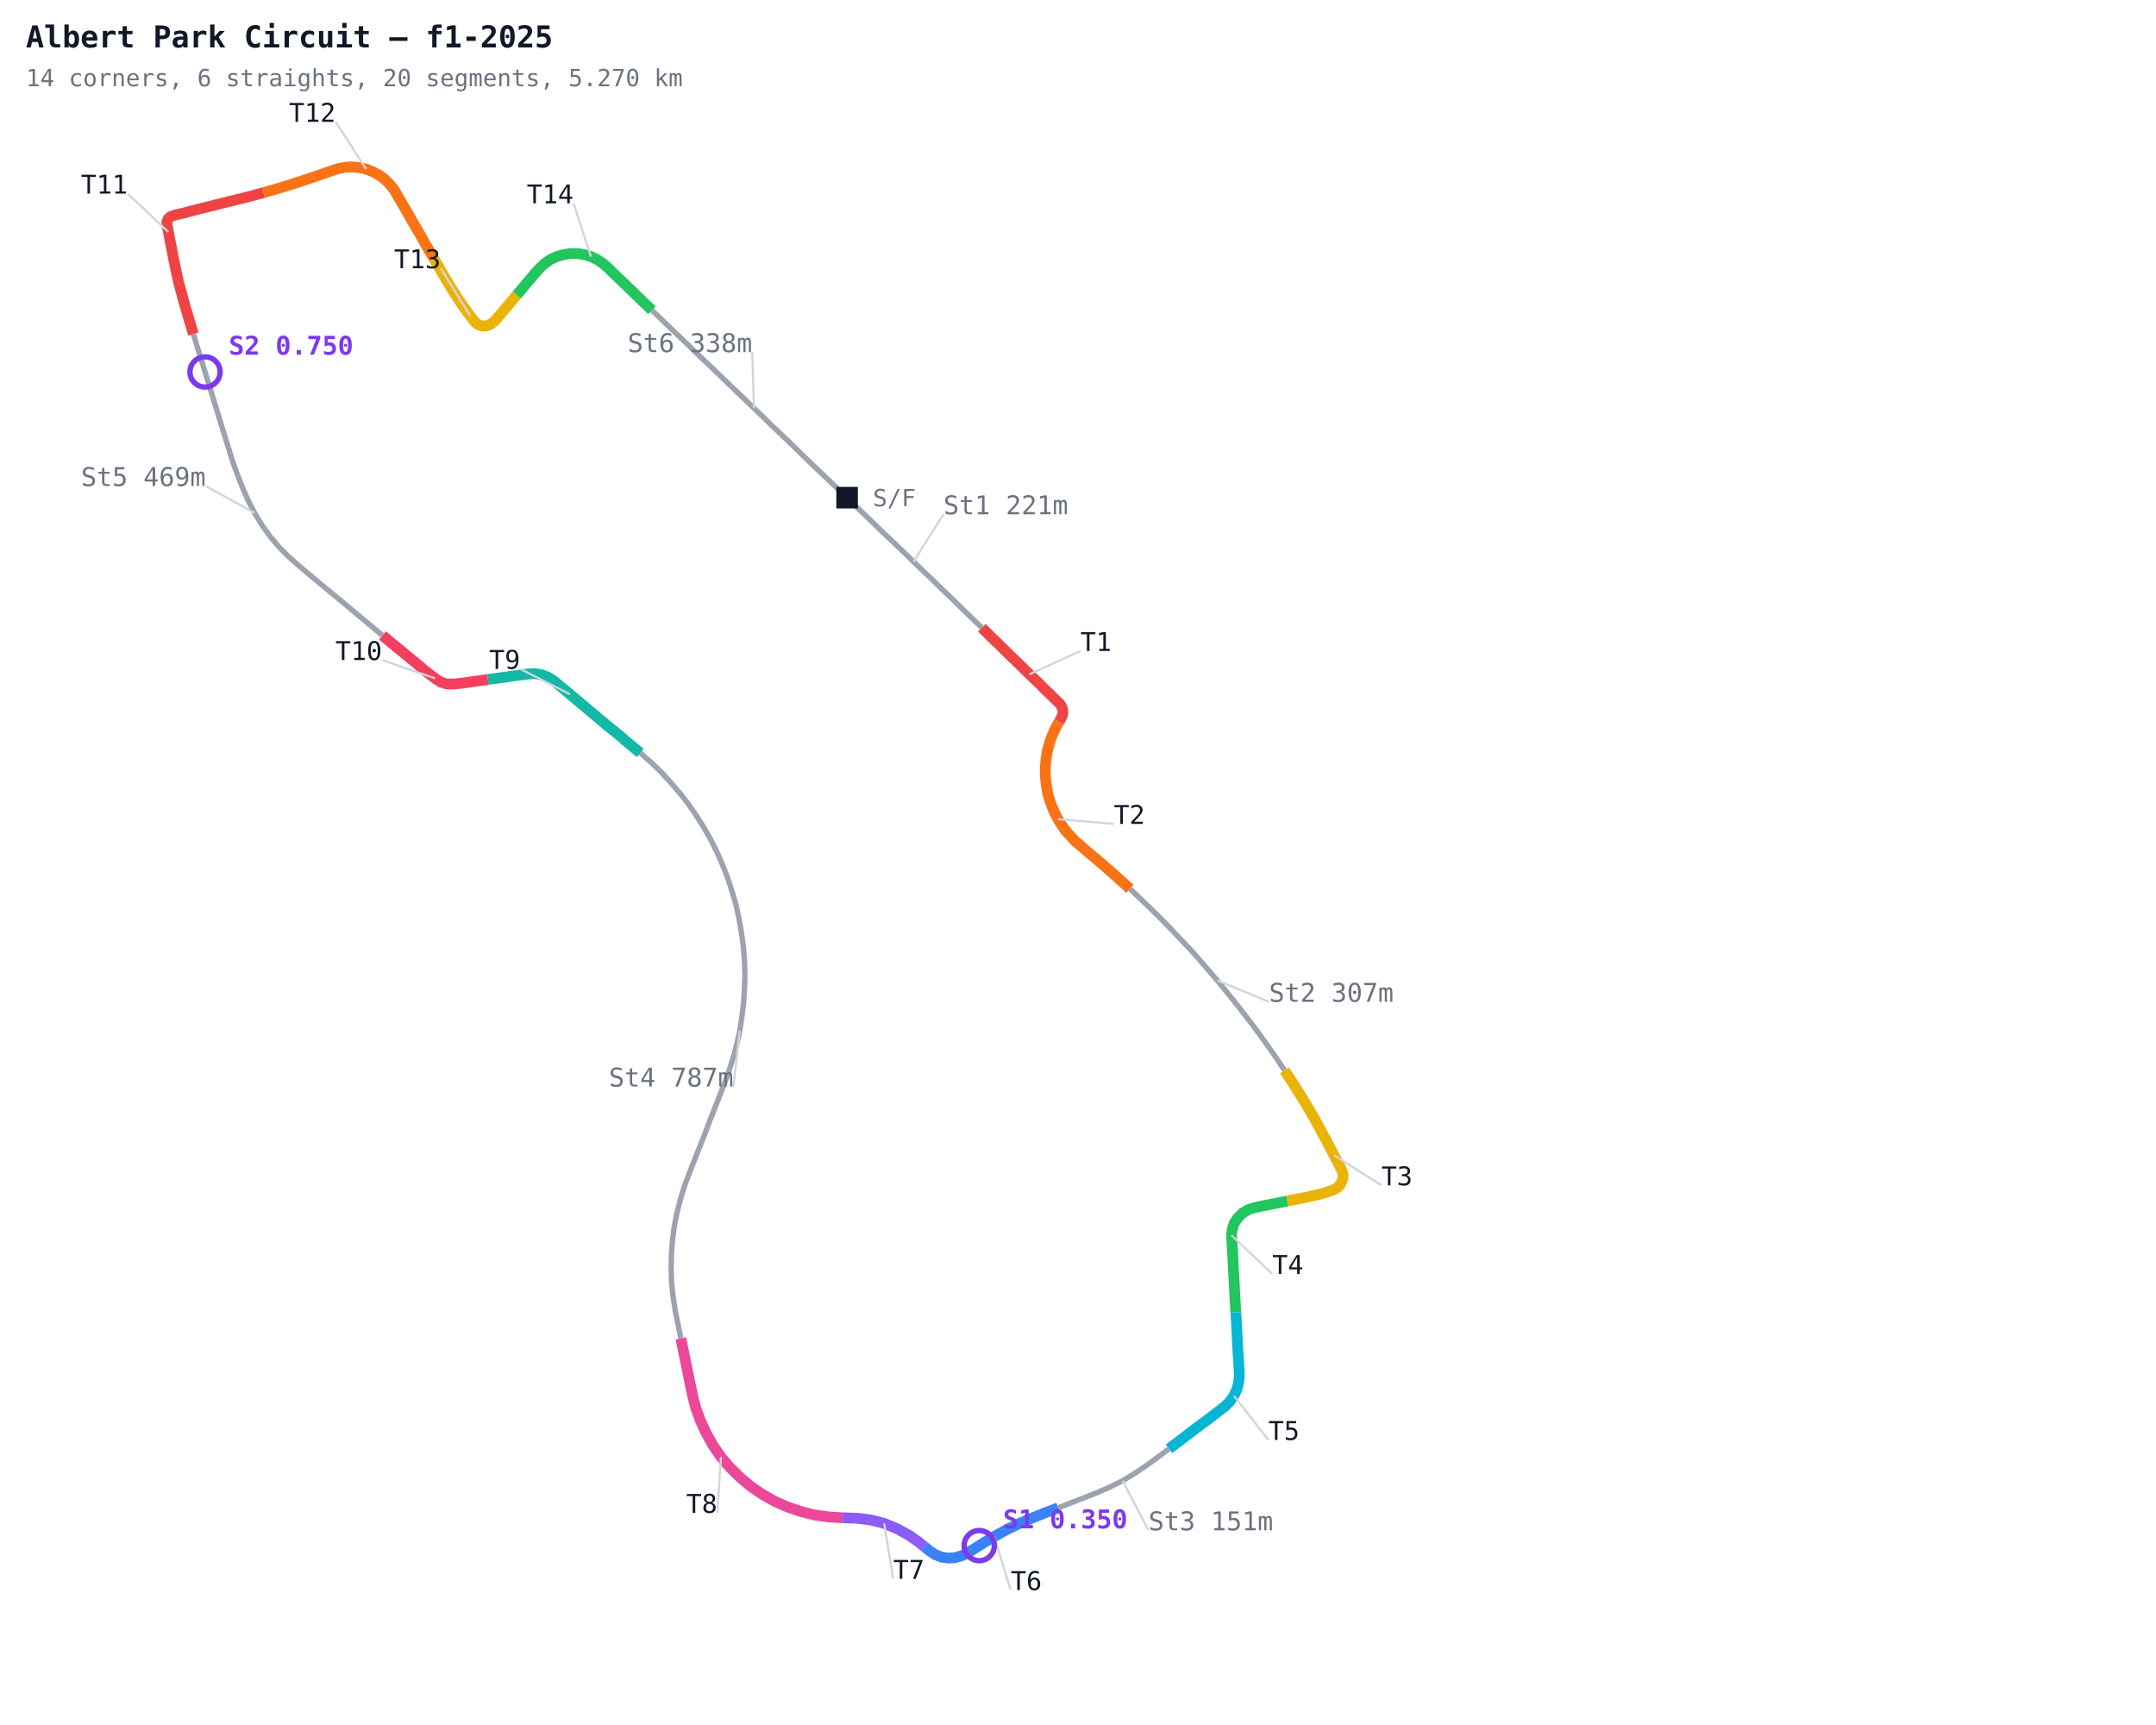
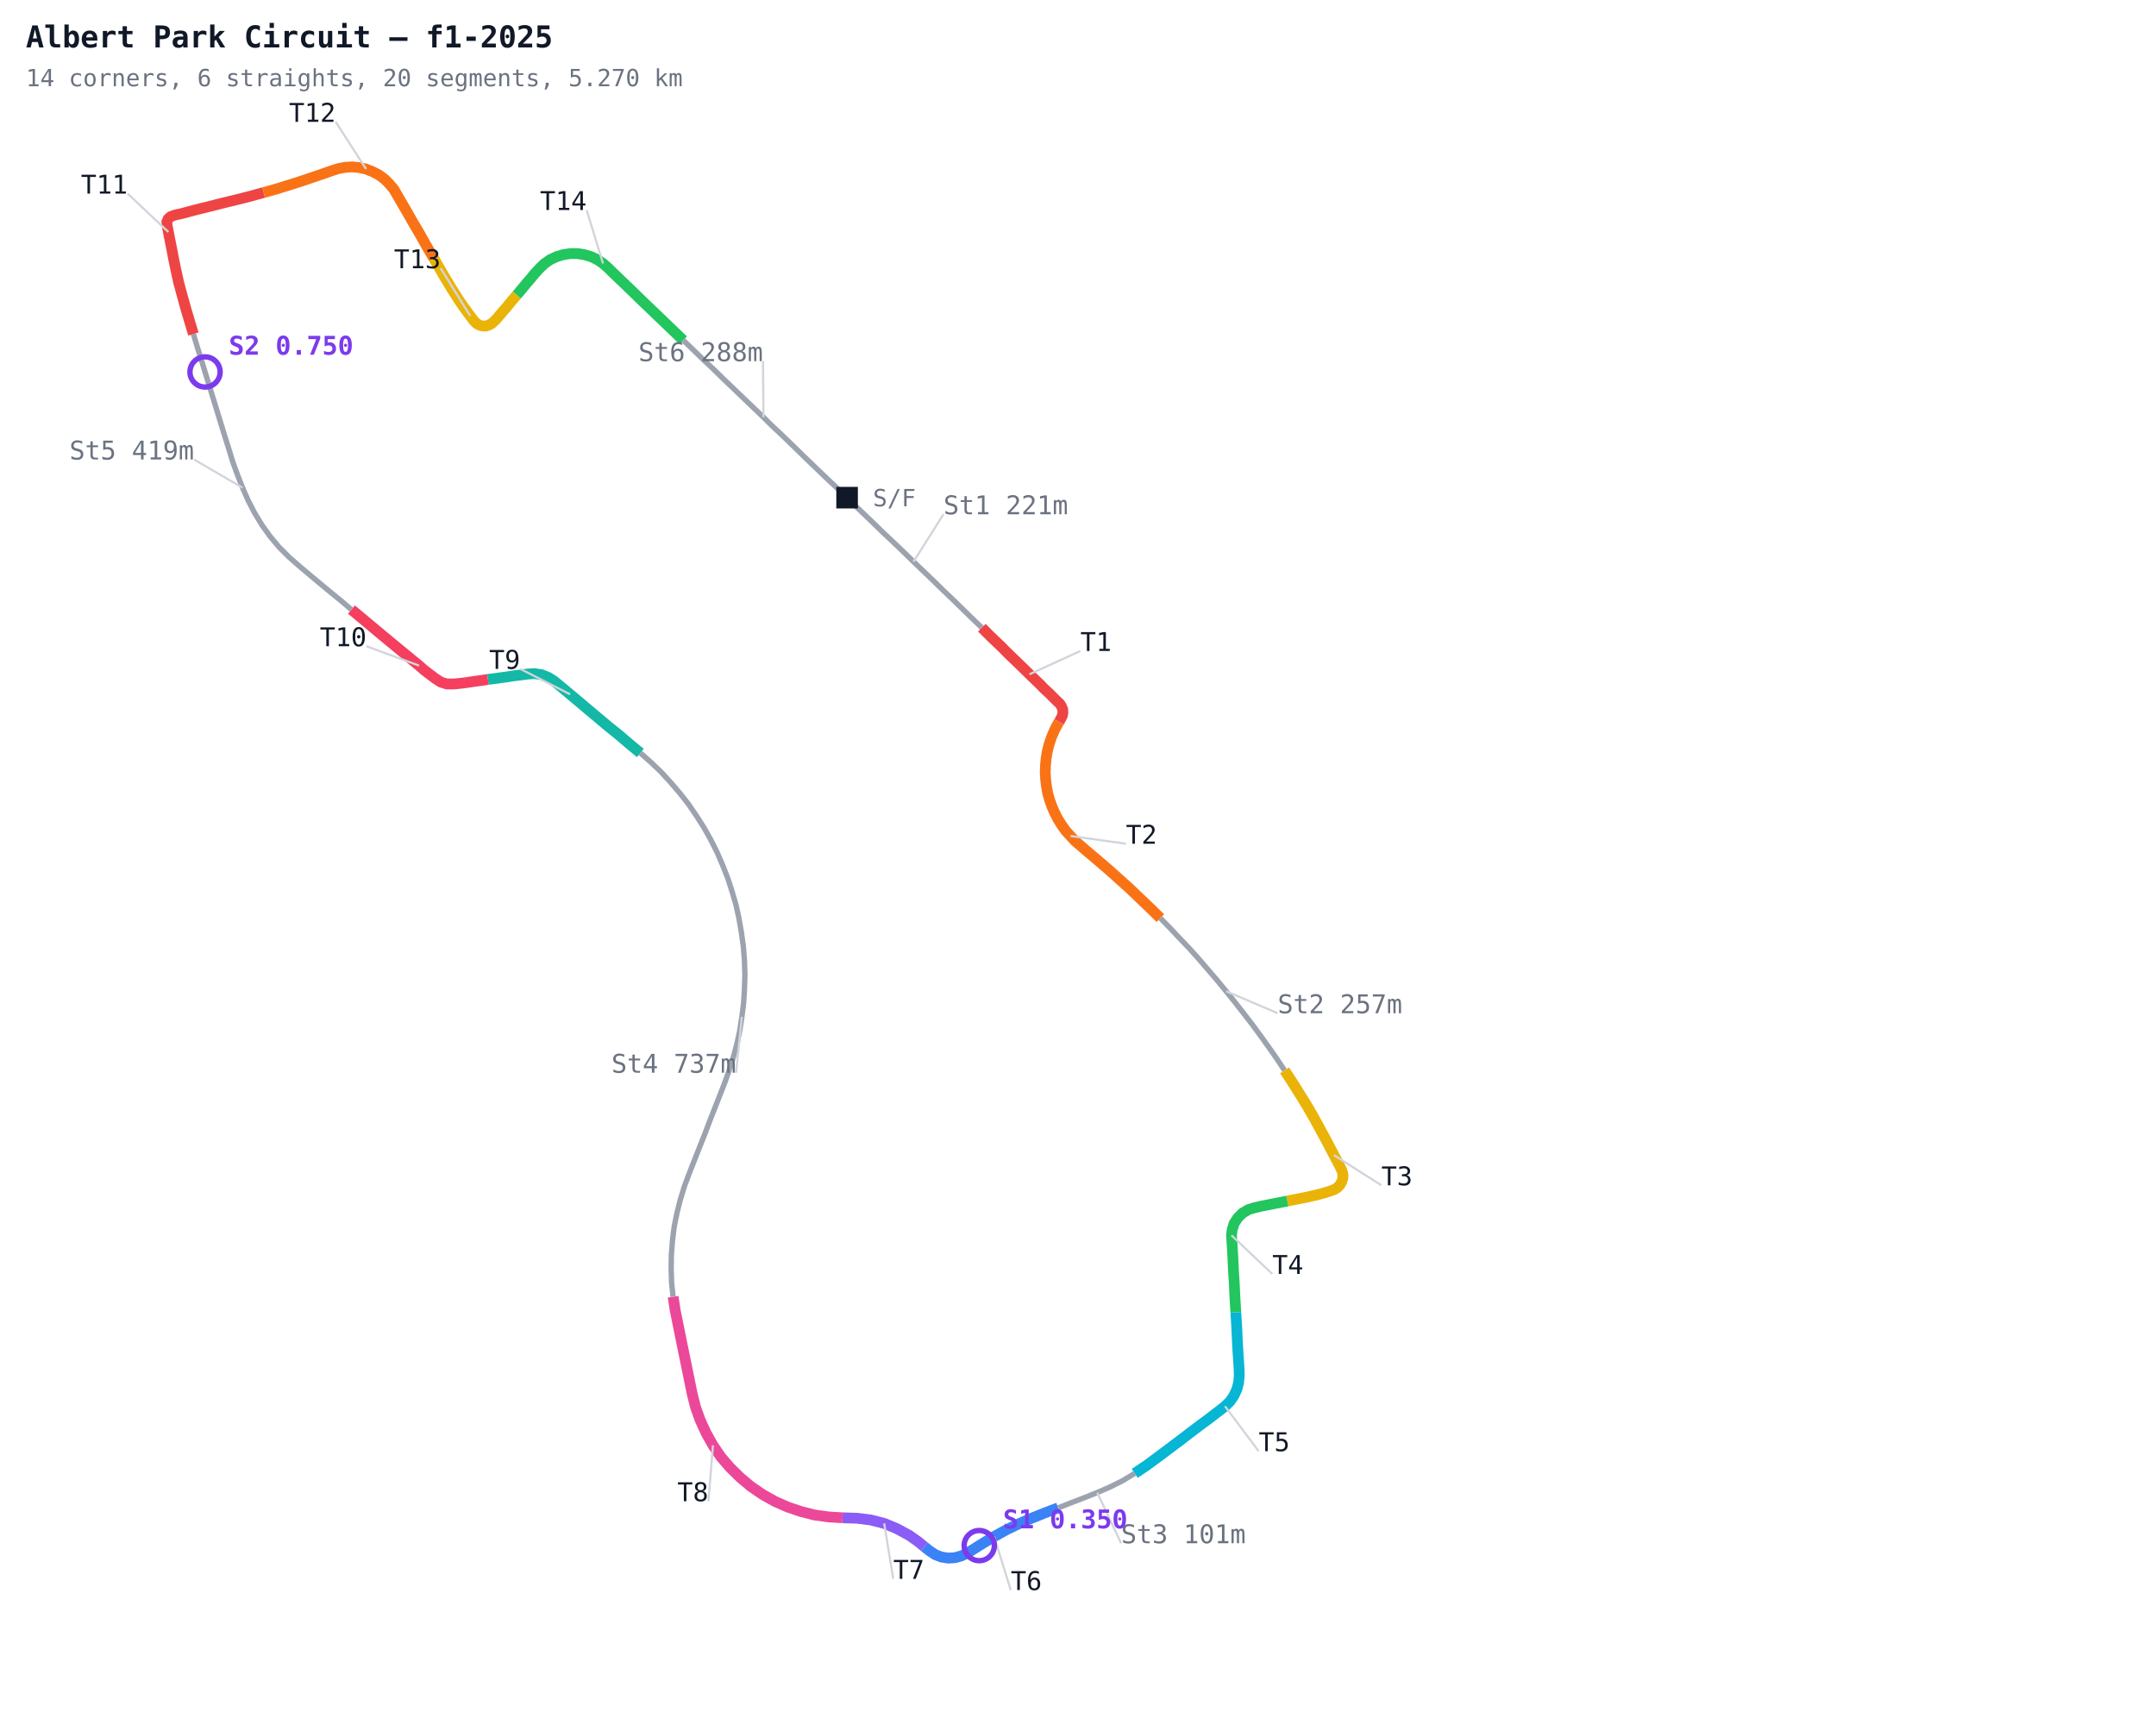
<svg xmlns="http://www.w3.org/2000/svg" width="1000" height="800" viewBox="0 0 1000 800">
  <defs>
    <style>
      .name { font-family: monospace; font-size: 12px; }
      .sector { font-family: monospace; font-size: 12px; fill: #7c3aed; font-weight: bold; }
      .title { font-family: monospace; font-size: 14px; fill: #111827; font-weight: bold; }
      .sub { font-family: monospace; font-size: 11px; fill: #6b7280; }
    </style>
  </defs>
  <rect width="1000" height="800" fill="#ffffff" />
  <polyline fill="none" stroke="#9ca3af" stroke-width="2.5" points="392.9,230.8 395.7,233.6 400.4,238.1 404.7,242.2 409.5,246.9 414.4,251.5 418.7,255.6 423.7,260.5 428.3,264.9 432.8,269.2 437.5,273.8 442.1,278.2 446.4,282.4 450.7,286.6 455.4,291.1" />
  <polyline fill="none" stroke="#ef4444" stroke-width="5" points="455.4,291.1 459.6,295.3 463.9,299.4 468.1,303.6 472.8,308.1 477.5,312.7 481.0,316.1 482.6,317.6 484.0,319.1 485.5,320.5 486.8,321.7 488.0,322.9 489.2,324.1 490.2,325.1 491.5,326.3 492.3,327.5 492.9,329.0 493.0,330.5 492.7,332.0 492.0,333.4 491.2,334.8" />
-   <polyline fill="none" stroke="#f97316" stroke-width="5" points="491.2,334.8 490.2,336.5 489.3,338.2 488.5,340.0 487.5,342.4 486.5,345.5 485.7,348.7 485.2,351.9 484.9,355.1 484.8,358.4 485.0,361.6 485.4,364.9 486.0,368.1 486.9,371.2 487.9,374.0 489.2,377.0 490.7,379.9 492.4,382.6 494.3,385.3 496.5,387.7 498.7,390.1 501.2,392.2 503.6,394.3 506.1,396.4 509.4,399.2 514.4,403.5 519.2,407.8 524.1,412.2" />
-   <polyline fill="none" stroke="#9ca3af" stroke-width="2.5" points="524.1,412.2 528.8,416.7 533.5,421.2 538.2,425.8 542.7,430.4 547.2,435.2 551.7,439.9 556.1,444.8 560.3,449.7 564.6,454.7 568.7,459.7 572.8,464.8 576.8,469.9 580.8,475.1 584.7,480.4 588.5,485.7 592.2,491.0 595.8,496.4" />
+   <polyline fill="none" stroke="#f97316" stroke-width="5" points="491.2,334.8 490.2,336.5 489.3,338.2 488.5,340.0 487.5,342.4 486.5,345.5 485.7,348.7 485.2,351.9 484.9,355.1 484.8,358.4 485.0,361.6 485.4,364.9 486.0,368.1 486.9,371.2 487.9,374.0 489.2,377.0 490.7,379.9 492.4,382.6 494.3,385.3 496.5,387.7 498.7,390.1 501.2,392.2 503.6,394.3 506.1,396.4 509.4,399.2 514.4,403.5 519.2,407.8 524.1,412.2 528.8,416.7 533.5,421.2 538.2,425.8" />
+   <polyline fill="none" stroke="#9ca3af" stroke-width="2.5" points="538.2,425.8 542.7,430.4 547.2,435.2 551.7,439.9 556.1,444.8 560.3,449.7 564.6,454.7 568.7,459.7 572.8,464.8 576.8,469.9 580.8,475.1 584.7,480.4 588.5,485.7 592.2,491.0 595.8,496.4" />
  <polyline fill="none" stroke="#eab308" stroke-width="5" points="595.8,496.4 599.4,501.9 602.8,507.3 606.2,512.8 609.5,518.5 612.6,524.2 615.7,529.9 618.7,535.7 619.9,537.9 620.6,539.3 621.3,540.6 622.0,542.0 622.6,543.5 622.9,545.0 622.8,546.6 622.3,548.1 621.5,549.5 620.5,550.6 619.2,551.5 617.7,552.1 616.2,552.6 614.7,553.1 613.2,553.5 611.7,553.9 610.2,554.3 608.7,554.6 607.1,555.0 605.2,555.4 603.2,555.8 600.1,556.4 597.1,557.0" />
  <polyline fill="none" stroke="#22c55e" stroke-width="5" points="597.1,557.0 594.1,557.6 591.0,558.2 588.0,558.8 584.9,559.4 581.9,560.1 579.0,561.0 576.3,562.6 574.1,564.8 572.4,567.4 571.5,570.4 571.2,572.9 571.4,576.0 571.6,579.1 571.8,582.6 572.1,589.1 572.5,595.6 572.8,602.1 573.2,608.6" />
-   <polyline fill="none" stroke="#06b6d4" stroke-width="5" points="573.2,608.6 573.6,615.1 573.9,621.6 574.2,627.1 574.5,631.4 574.7,634.7 574.8,637.9 574.5,641.2 573.7,644.3 572.3,647.3 570.5,649.9 568.2,652.2 565.6,654.2 563.0,656.2 560.4,658.2 557.8,660.1 552.6,664.0 547.4,668.0 542.2,671.9" />
-   <polyline fill="none" stroke="#9ca3af" stroke-width="2.5" points="542.2,671.9 537.0,675.8 531.7,679.7 526.3,683.3 520.7,686.7 514.9,689.6 508.9,692.2 502.9,694.6 496.9,696.9 490.8,699.3" />
+   <polyline fill="none" stroke="#06b6d4" stroke-width="5" points="573.2,608.6 573.6,615.1 573.9,621.6 574.2,627.1 574.5,631.4 574.7,634.7 574.8,637.9 574.5,641.2 573.7,644.3 572.3,647.3 570.5,649.9 568.2,652.2 565.6,654.2 563.0,656.2 560.4,658.2 557.8,660.1 552.6,664.0 547.4,668.0 542.2,671.9 537.0,675.8 531.7,679.7 526.3,683.3" />
+   <polyline fill="none" stroke="#9ca3af" stroke-width="2.5" points="526.3,683.3 520.7,686.7 514.9,689.6 508.9,692.2 502.9,694.6 496.9,696.9 490.8,699.3" />
  <polyline fill="none" stroke="#3b82f6" stroke-width="5" points="490.8,699.3 484.7,701.6 478.7,704.0 472.7,706.6 466.9,709.4 461.1,712.6 457.1,715.0 454.2,716.8 451.5,718.5 448.8,720.2 446.1,721.5 443.0,722.4 439.9,722.6 436.6,722.1 433.8,721.0 431.1,719.2 428.7,717.3" />
  <polyline fill="none" stroke="#8b5cf6" stroke-width="5" points="428.7,717.3 425.9,715.0 421.8,712.1 416.1,709.0 410.1,706.5 403.8,704.9 397.3,704.1 390.8,703.9" />
-   <polyline fill="none" stroke="#ec4899" stroke-width="5" points="390.8,703.9 384.3,703.5 377.8,702.6 371.5,701.0 365.3,698.9 359.4,696.3 353.7,693.1 348.3,689.4 343.3,685.2 338.6,680.6 334.4,675.7 330.7,670.3 327.5,664.6 324.8,658.7 322.6,652.6 321.0,646.2 319.7,639.8 318.4,633.4 317.1,627.1 315.8,620.7" />
-   <polyline fill="none" stroke="#9ca3af" stroke-width="2.5" points="315.8,620.7 314.5,614.3 313.2,607.9 312.2,601.4 311.5,594.9 311.3,588.4 311.4,581.9 311.9,575.4 312.7,568.9 314.0,562.5 315.6,556.2 317.5,550.0 319.6,544.4 322.0,538.3 324.4,532.2 326.8,526.2 329.1,520.1 331.5,514.0 333.9,507.9 336.2,502.0 338.2,496.4 340.0,490.8 341.7,484.5 343.1,478.1 344.1,471.6 344.9,465.2 345.3,458.7 345.5,452.1 345.3,445.6 344.8,439.1 343.9,432.6 342.8,426.2 341.4,419.8 339.6,413.6 337.6,407.4 335.2,401.3 332.6,395.3 329.7,389.5 326.5,383.8 323.0,378.3 319.3,372.9 315.3,367.8 311.0,362.8 306.6,358.0 301.9,353.5 297.0,349.2" />
+   <polyline fill="none" stroke="#ec4899" stroke-width="5" points="390.8,703.9 384.3,703.5 377.8,702.6 371.5,701.0 365.3,698.9 359.4,696.3 353.7,693.1 348.3,689.4 343.3,685.2 338.6,680.6 334.4,675.7 330.7,670.3 327.5,664.6 324.8,658.7 322.6,652.6 321.0,646.2 319.7,639.8 318.4,633.4 317.1,627.1 315.8,620.7 314.5,614.3 313.2,607.9 312.2,601.4" />
+   <polyline fill="none" stroke="#9ca3af" stroke-width="2.5" points="312.2,601.4 311.5,594.9 311.3,588.4 311.4,581.9 311.9,575.4 312.7,568.9 314.0,562.5 315.6,556.2 317.5,550.0 319.6,544.4 322.0,538.3 324.4,532.2 326.8,526.2 329.1,520.1 331.5,514.0 333.9,507.9 336.2,502.0 338.2,496.4 340.0,490.8 341.7,484.5 343.1,478.1 344.1,471.6 344.9,465.2 345.3,458.7 345.5,452.1 345.3,445.6 344.8,439.1 343.9,432.6 342.8,426.2 341.4,419.8 339.6,413.6 337.6,407.4 335.2,401.3 332.6,395.3 329.7,389.5 326.5,383.8 323.0,378.3 319.3,372.9 315.3,367.8 311.0,362.8 306.6,358.0 301.9,353.5 297.0,349.2" />
  <polyline fill="none" stroke="#14b8a6" stroke-width="5" points="297.0,349.2 291.9,345.0 287.0,340.8 281.9,336.7 276.9,332.5 271.9,328.3 268.0,325.0 264.4,322.0 261.9,319.9 259.5,317.9 256.8,315.7 254.2,314.1 251.2,312.9 247.9,312.4 244.7,312.6 241.8,313.0 238.5,313.4 235.3,313.9 232.3,314.3 229.3,314.7 226.3,315.1" />
-   <polyline fill="none" stroke="#f43f5e" stroke-width="5" points="226.3,315.1 223.1,315.6 220.0,316.0 216.8,316.5 213.7,316.9 210.6,317.2 207.2,317.2 204.4,316.3 201.8,314.6 199.4,312.8 196.8,310.8 194.4,308.7 191.6,306.4 186.6,302.3 182.0,298.5 177.4,294.7" />
-   <polyline fill="none" stroke="#9ca3af" stroke-width="2.5" points="177.4,294.7 172.6,290.7 167.7,286.6 163.0,282.7 158.4,278.8 153.5,274.8 148.9,271.0 144.0,266.9 139.0,262.7 134.1,258.4 129.5,253.8 125.3,248.8 121.5,243.5 118.1,237.9 115.1,232.1 112.5,226.2 110.1,220.1 107.9,214.0 106.0,207.8 104.2,202.1 102.3,195.9 100.5,190.0 98.7,184.2 96.9,178.3 95.1,172.5 93.3,166.6 91.5,160.9 89.7,154.9" />
+   <polyline fill="none" stroke="#f43f5e" stroke-width="5" points="226.3,315.1 223.1,315.6 220.0,316.0 216.8,316.5 213.7,316.9 210.6,317.2 207.2,317.2 204.4,316.3 201.8,314.6 199.4,312.8 196.8,310.8 194.4,308.7 191.6,306.4 186.6,302.3 182.0,298.5 177.4,294.7 172.6,290.7 167.7,286.6 163.0,282.7" />
+   <polyline fill="none" stroke="#9ca3af" stroke-width="2.5" points="163.0,282.7 158.4,278.8 153.5,274.8 148.9,271.0 144.0,266.9 139.0,262.7 134.1,258.4 129.5,253.8 125.3,248.8 121.5,243.5 118.1,237.9 115.1,232.1 112.5,226.2 110.1,220.1 107.9,214.0 106.0,207.8 104.2,202.1 102.3,195.9 100.5,190.0 98.7,184.2 96.9,178.3 95.1,172.5 93.3,166.6 91.5,160.9 89.7,154.9" />
  <polyline fill="none" stroke="#ef4444" stroke-width="5" points="89.7,154.9 87.9,148.9 86.2,143.2 84.6,137.4 82.9,131.2 81.5,124.8 80.3,118.9 79.8,116.2 79.3,113.7 78.8,111.2 78.4,109.1 78.1,107.6 77.8,106.0 77.5,104.5 77.4,102.9 78.0,101.5 79.1,100.5 80.6,99.9 82.1,99.5 83.6,99.2 85.2,98.8 86.7,98.4 88.2,98.0 89.7,97.6 93.2,96.7 97.3,95.7 103.6,94.1 109.8,92.6 116.1,91.0 122.3,89.3" />
  <polyline fill="none" stroke="#f97316" stroke-width="5" points="122.3,89.3 128.0,87.7 134.2,85.8 140.4,83.8 146.6,81.7 150.4,80.4 153.8,79.2 156.9,78.2 160.1,77.6 163.3,77.4 166.6,77.7 169.8,78.4 172.8,79.6 175.7,81.1 178.3,83.0 180.6,85.3 182.7,87.8 184.2,90.4 186.0,93.5 188.5,97.8 191.7,103.4 194.7,108.5 197.9,114.2 201.2,119.8" />
  <polyline fill="none" stroke="#eab308" stroke-width="5" points="201.2,119.8 202.8,122.6 204.2,125.0 205.8,127.8 207.5,130.6 209.3,133.6 210.9,136.1 212.6,138.8 214.1,141.0 215.2,142.6 216.2,143.9 217.1,145.2 218.1,146.5 219.0,147.7 219.9,148.9 221.0,150.0 222.4,150.8 223.9,151.2 225.4,151.2 226.9,150.7 228.2,149.9 229.3,148.9 230.4,147.8 231.4,146.6 233.0,144.7 235.1,142.3 237.3,139.6 239.7,136.8" />
-   <polyline fill="none" stroke="#22c55e" stroke-width="5" points="239.7,136.8 242.0,134.1 244.2,131.4 246.3,129.0 248.0,126.9 250.2,124.5 252.5,122.3 255.2,120.4 258.2,119.0 261.3,118.1 264.5,117.6 267.8,117.6 271.0,118.1 274.1,119.0 277.0,120.4 279.7,122.2 282.2,124.4 283.9,126.1 286.3,128.4 288.6,130.6 293.3,135.1 298.0,139.7 302.4,143.9" />
-   <polyline fill="none" stroke="#9ca3af" stroke-width="2.5" points="302.4,143.9 307.4,148.7 312.4,153.5 316.9,157.8 321.9,162.6 326.2,166.8 330.6,170.9 335.4,175.6 339.8,179.8 344.8,184.6 349.7,189.3 354.1,193.5 357.9,197.3 362.6,201.7 367.6,206.5 372.8,211.6 378.1,216.7 383.1,221.5 387.8,225.9 391.3,229.3" />
+   <polyline fill="none" stroke="#22c55e" stroke-width="5" points="239.7,136.8 242.0,134.1 244.2,131.4 246.3,129.0 248.0,126.9 250.2,124.5 252.5,122.3 255.2,120.4 258.2,119.0 261.3,118.1 264.5,117.6 267.8,117.6 271.0,118.1 274.1,119.0 277.0,120.4 279.7,122.2 282.2,124.4 283.9,126.1 286.3,128.4 288.6,130.6 293.3,135.1 298.0,139.7 302.4,143.9 307.4,148.7 312.4,153.5 316.9,157.8" />
+   <polyline fill="none" stroke="#9ca3af" stroke-width="2.5" points="316.9,157.8 321.9,162.6 326.2,166.8 330.6,170.9 335.4,175.6 339.8,179.8 344.8,184.6 349.7,189.3 354.1,193.5 357.9,197.3 362.6,201.7 367.6,206.5 372.8,211.6 378.1,216.7 383.1,221.5 387.8,225.9 391.3,229.3" />
  <line x1="423.7" y1="260.5" x2="437.6" y2="238.5" stroke="#d1d5db" stroke-width="1" />
  <text x="437.6" y="238.5" text-anchor="start" class="name" fill="#6b7280">St1 221m</text>
  <line x1="477.5" y1="312.7" x2="501.1" y2="301.9" stroke="#d1d5db" stroke-width="1" />
  <text x="501.1" y="301.9" text-anchor="start" class="name" fill="#111827">T1</text>
-   <line x1="490.7" y1="379.9" x2="516.6" y2="382.1" stroke="#d1d5db" stroke-width="1" />
-   <text x="516.6" y="382.1" text-anchor="start" class="name" fill="#111827">T2</text>
-   <line x1="564.6" y1="454.7" x2="588.6" y2="464.6" stroke="#d1d5db" stroke-width="1" />
-   <text x="588.6" y="464.6" text-anchor="start" class="name" fill="#6b7280">St2 307m</text>
+   <line x1="496.5" y1="387.7" x2="522.2" y2="391.3" stroke="#d1d5db" stroke-width="1" />
+   <text x="522.2" y="391.3" text-anchor="start" class="name" fill="#111827">T2</text>
+   <line x1="568.7" y1="459.7" x2="592.6" y2="469.9" stroke="#d1d5db" stroke-width="1" />
+   <text x="592.6" y="469.9" text-anchor="start" class="name" fill="#6b7280">St2 257m</text>
  <line x1="618.7" y1="535.7" x2="640.7" y2="549.7" stroke="#d1d5db" stroke-width="1" />
  <text x="640.7" y="549.7" text-anchor="start" class="name" fill="#111827">T3</text>
  <line x1="571.2" y1="572.9" x2="590.1" y2="590.8" stroke="#d1d5db" stroke-width="1" />
  <text x="590.1" y="590.8" text-anchor="start" class="name" fill="#111827">T4</text>
-   <line x1="572.3" y1="647.3" x2="588.3" y2="667.8" stroke="#d1d5db" stroke-width="1" />
-   <text x="588.3" y="667.8" text-anchor="start" class="name" fill="#111827">T5</text>
-   <line x1="520.7" y1="686.7" x2="532.7" y2="709.7" stroke="#d1d5db" stroke-width="1" />
-   <text x="532.7" y="709.7" text-anchor="start" class="name" fill="#6b7280">St3 151m</text>
+   <line x1="568.2" y1="652.2" x2="583.8" y2="673.0" stroke="#d1d5db" stroke-width="1" />
+   <text x="583.8" y="673.0" text-anchor="start" class="name" fill="#111827">T5</text>
+   <line x1="508.9" y1="692.2" x2="520.0" y2="715.7" stroke="#d1d5db" stroke-width="1" />
+   <text x="520.0" y="715.7" text-anchor="start" class="name" fill="#6b7280">St3 101m</text>
  <line x1="461.1" y1="712.6" x2="468.8" y2="737.4" stroke="#d1d5db" stroke-width="1" />
  <text x="468.8" y="737.4" text-anchor="start" class="name" fill="#111827">T6</text>
  <line x1="410.1" y1="706.5" x2="414.3" y2="732.2" stroke="#d1d5db" stroke-width="1" />
  <text x="414.3" y="732.2" text-anchor="start" class="name" fill="#111827">T7</text>
-   <line x1="334.4" y1="675.7" x2="332.7" y2="701.6" stroke="#d1d5db" stroke-width="1" />
-   <text x="332.7" y="701.6" text-anchor="end" class="name" fill="#111827">T8</text>
-   <line x1="343.1" y1="478.1" x2="340.2" y2="503.9" stroke="#d1d5db" stroke-width="1" />
-   <text x="340.2" y="503.9" text-anchor="end" class="name" fill="#6b7280">St4 787m</text>
+   <line x1="330.7" y1="670.3" x2="328.6" y2="696.2" stroke="#d1d5db" stroke-width="1" />
+   <text x="328.6" y="696.2" text-anchor="end" class="name" fill="#111827">T8</text>
+   <line x1="344.1" y1="471.6" x2="341.4" y2="497.5" stroke="#d1d5db" stroke-width="1" />
+   <text x="341.4" y="497.5" text-anchor="end" class="name" fill="#6b7280">St4 737m</text>
  <line x1="264.4" y1="322.0" x2="241.3" y2="310.2" stroke="#d1d5db" stroke-width="1" />
  <text x="241.3" y="310.2" text-anchor="end" class="name" fill="#111827">T9</text>
-   <line x1="201.8" y1="314.6" x2="177.2" y2="306.1" stroke="#d1d5db" stroke-width="1" />
-   <text x="177.2" y="306.1" text-anchor="end" class="name" fill="#111827">T10</text>
-   <line x1="118.1" y1="237.9" x2="95.4" y2="225.4" stroke="#d1d5db" stroke-width="1" />
-   <text x="95.4" y="225.4" text-anchor="end" class="name" fill="#6b7280">St5 469m</text>
+   <line x1="194.4" y1="308.7" x2="170.0" y2="299.7" stroke="#d1d5db" stroke-width="1" />
+   <text x="170.0" y="299.7" text-anchor="end" class="name" fill="#111827">T10</text>
+   <line x1="112.5" y1="226.2" x2="90.0" y2="213.1" stroke="#d1d5db" stroke-width="1" />
+   <text x="90.0" y="213.1" text-anchor="end" class="name" fill="#6b7280">St5 419m</text>
  <line x1="78.1" y1="107.6" x2="59.2" y2="89.8" stroke="#d1d5db" stroke-width="1" />
  <text x="59.2" y="89.8" text-anchor="end" class="name" fill="#111827">T11</text>
  <line x1="169.8" y1="78.4" x2="155.7" y2="56.5" stroke="#d1d5db" stroke-width="1" />
  <text x="155.7" y="56.5" text-anchor="end" class="name" fill="#111827">T12</text>
  <line x1="218.1" y1="146.5" x2="204.4" y2="124.4" stroke="#d1d5db" stroke-width="1" />
  <text x="204.4" y="124.4" text-anchor="end" class="name" fill="#111827">T13</text>
-   <line x1="274.1" y1="119.0" x2="266.0" y2="94.3" stroke="#d1d5db" stroke-width="1" />
-   <text x="266.0" y="94.3" text-anchor="end" class="name" fill="#111827">T14</text>
-   <line x1="349.7" y1="189.3" x2="348.9" y2="163.3" stroke="#d1d5db" stroke-width="1" />
-   <text x="348.9" y="163.3" text-anchor="end" class="name" fill="#6b7280">St6 338m</text>
+   <line x1="279.7" y1="122.2" x2="272.1" y2="97.4" stroke="#d1d5db" stroke-width="1" />
+   <text x="272.1" y="97.4" text-anchor="end" class="name" fill="#111827">T14</text>
+   <line x1="354.1" y1="193.5" x2="353.9" y2="167.5" stroke="#d1d5db" stroke-width="1" />
+   <text x="353.9" y="167.5" text-anchor="end" class="name" fill="#6b7280">St6 288m</text>
  <circle cx="454.2" cy="716.8" r="7" fill="none" stroke="#7c3aed" stroke-width="2.5" />
  <text x="465.2" y="708.8" class="sector">S1 0.350</text>
  <circle cx="95.1" cy="172.5" r="7" fill="none" stroke="#7c3aed" stroke-width="2.5" />
  <text x="106.1" y="164.5" class="sector">S2 0.750</text>
  <rect x="387.9" y="225.8" width="10" height="10" fill="#111827" />
  <text x="404.9" y="234.8" class="sub">S/F</text>
  <text class="title" x="12" y="22">Albert Park Circuit — f1-2025</text>
  <text class="sub" x="12" y="40">14 corners, 6 straights, 20 segments, 5.270 km</text>
</svg>
